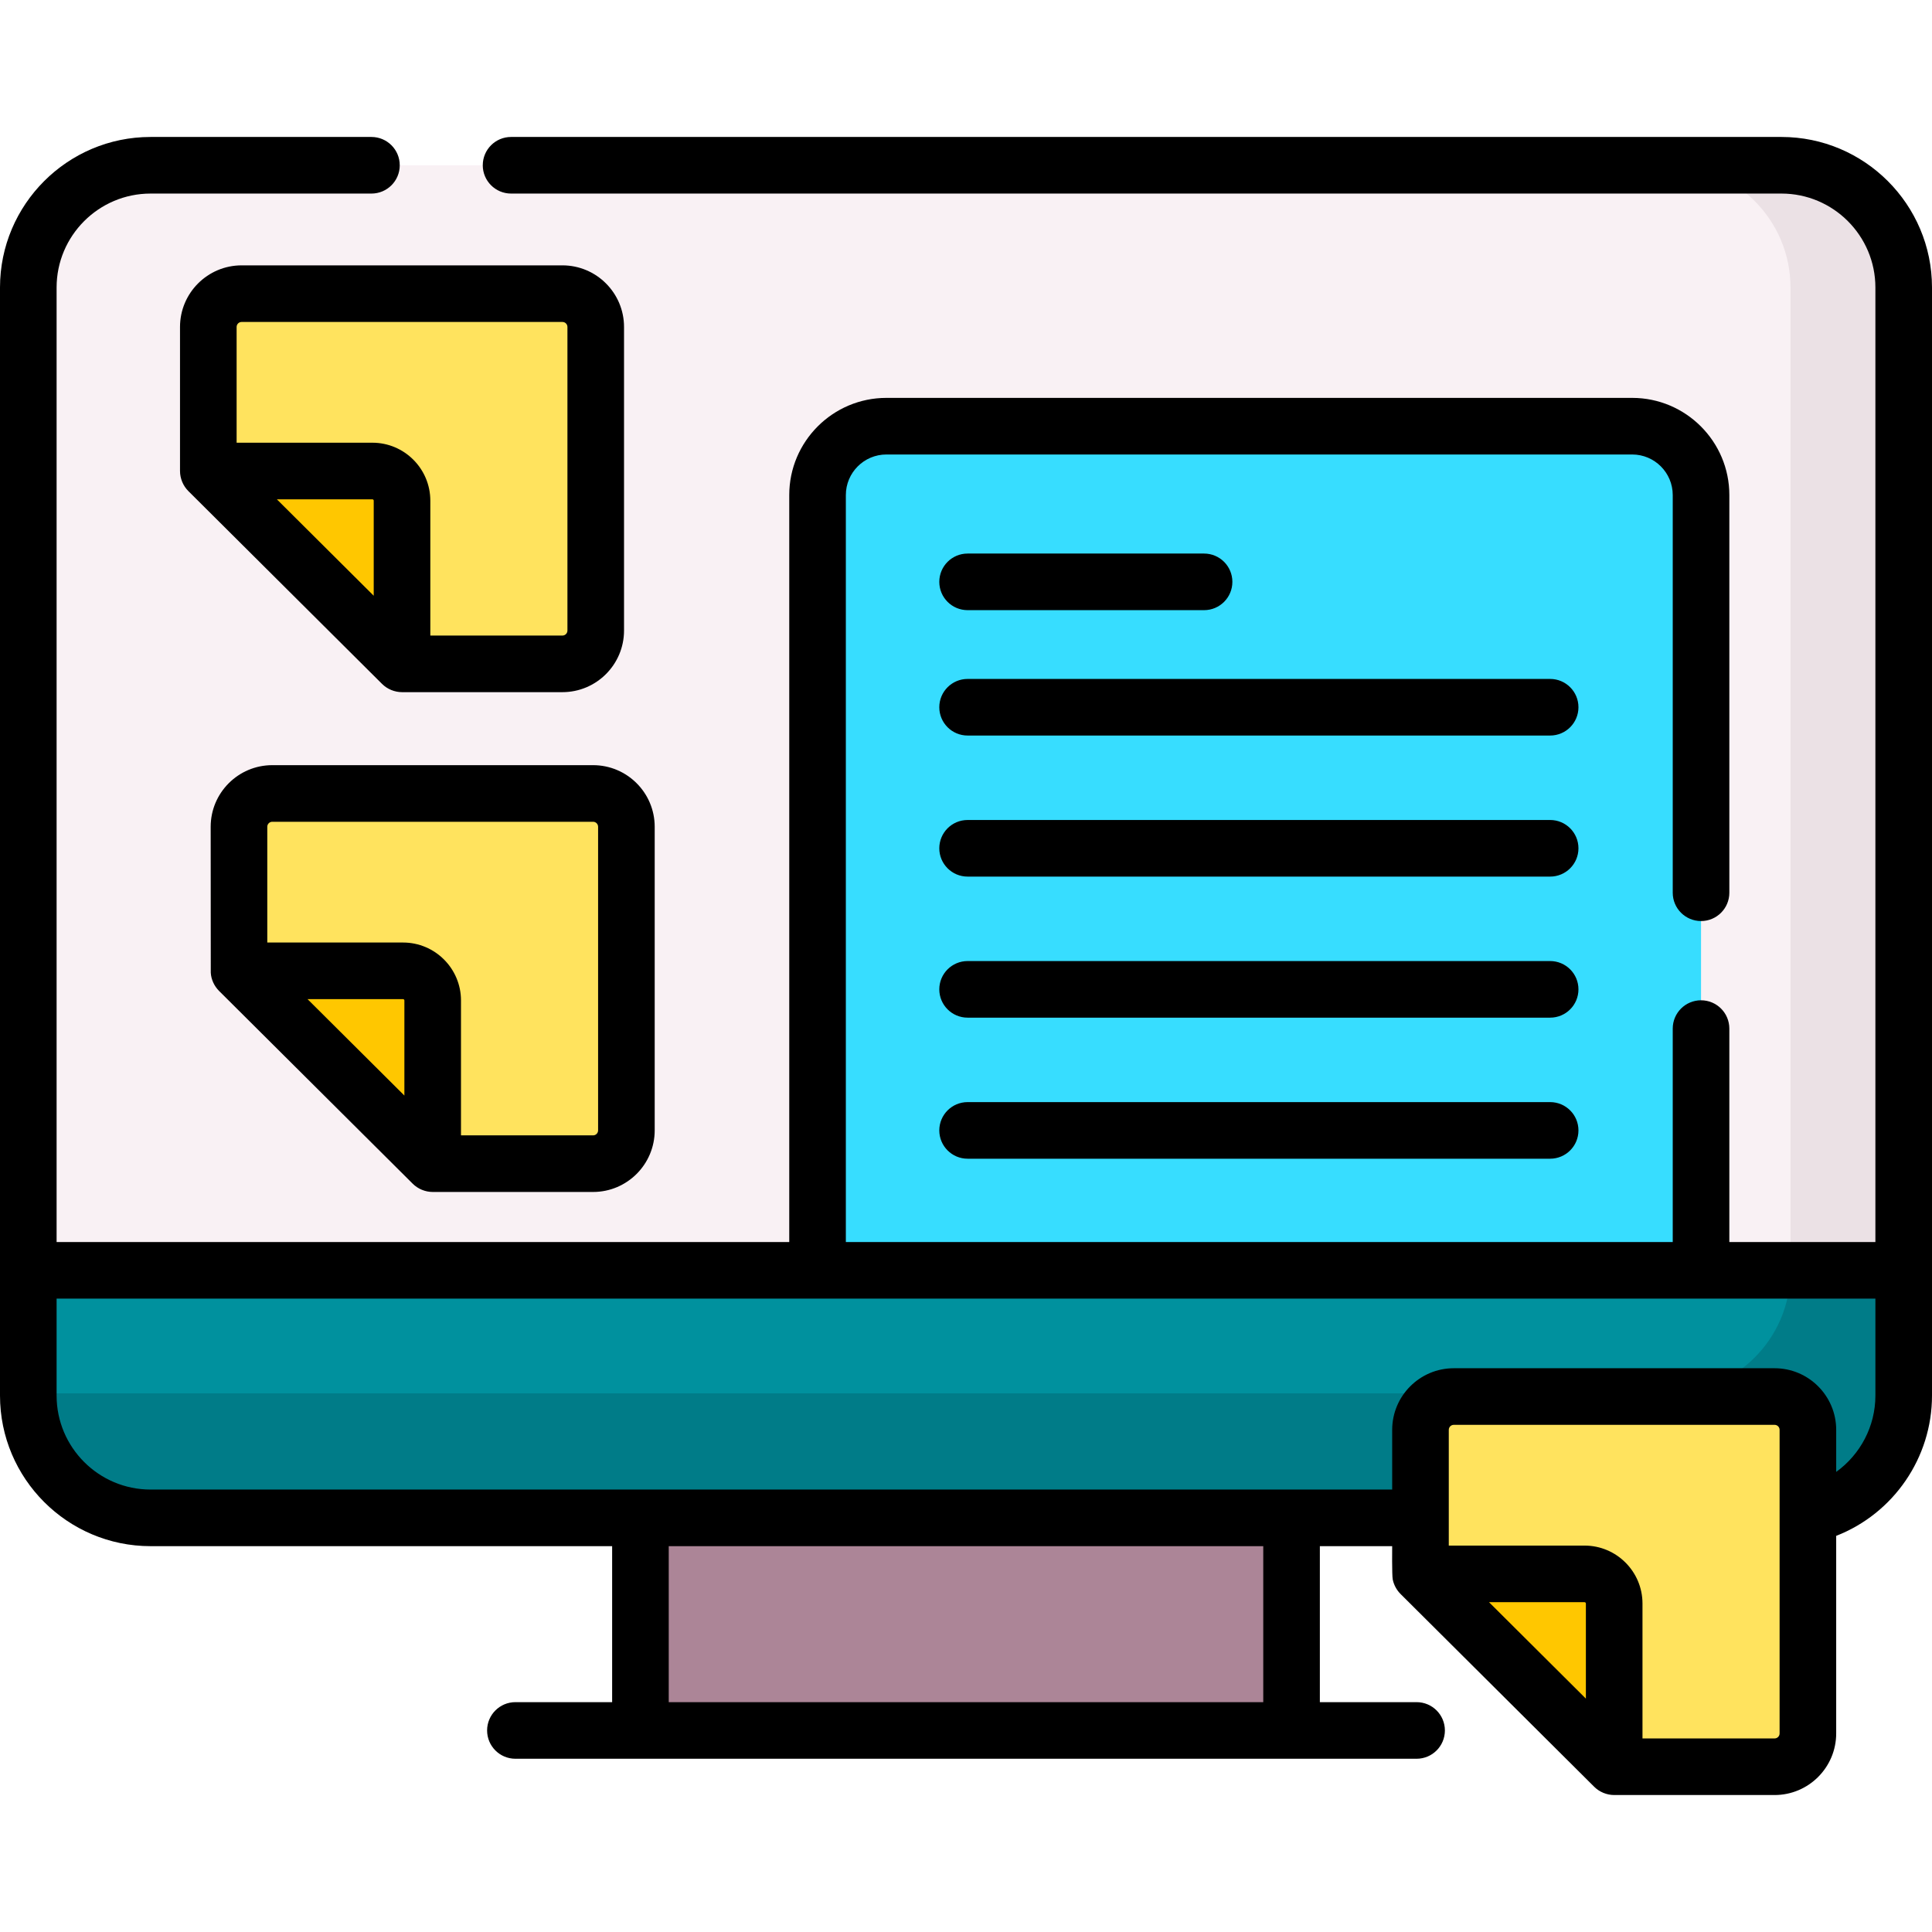
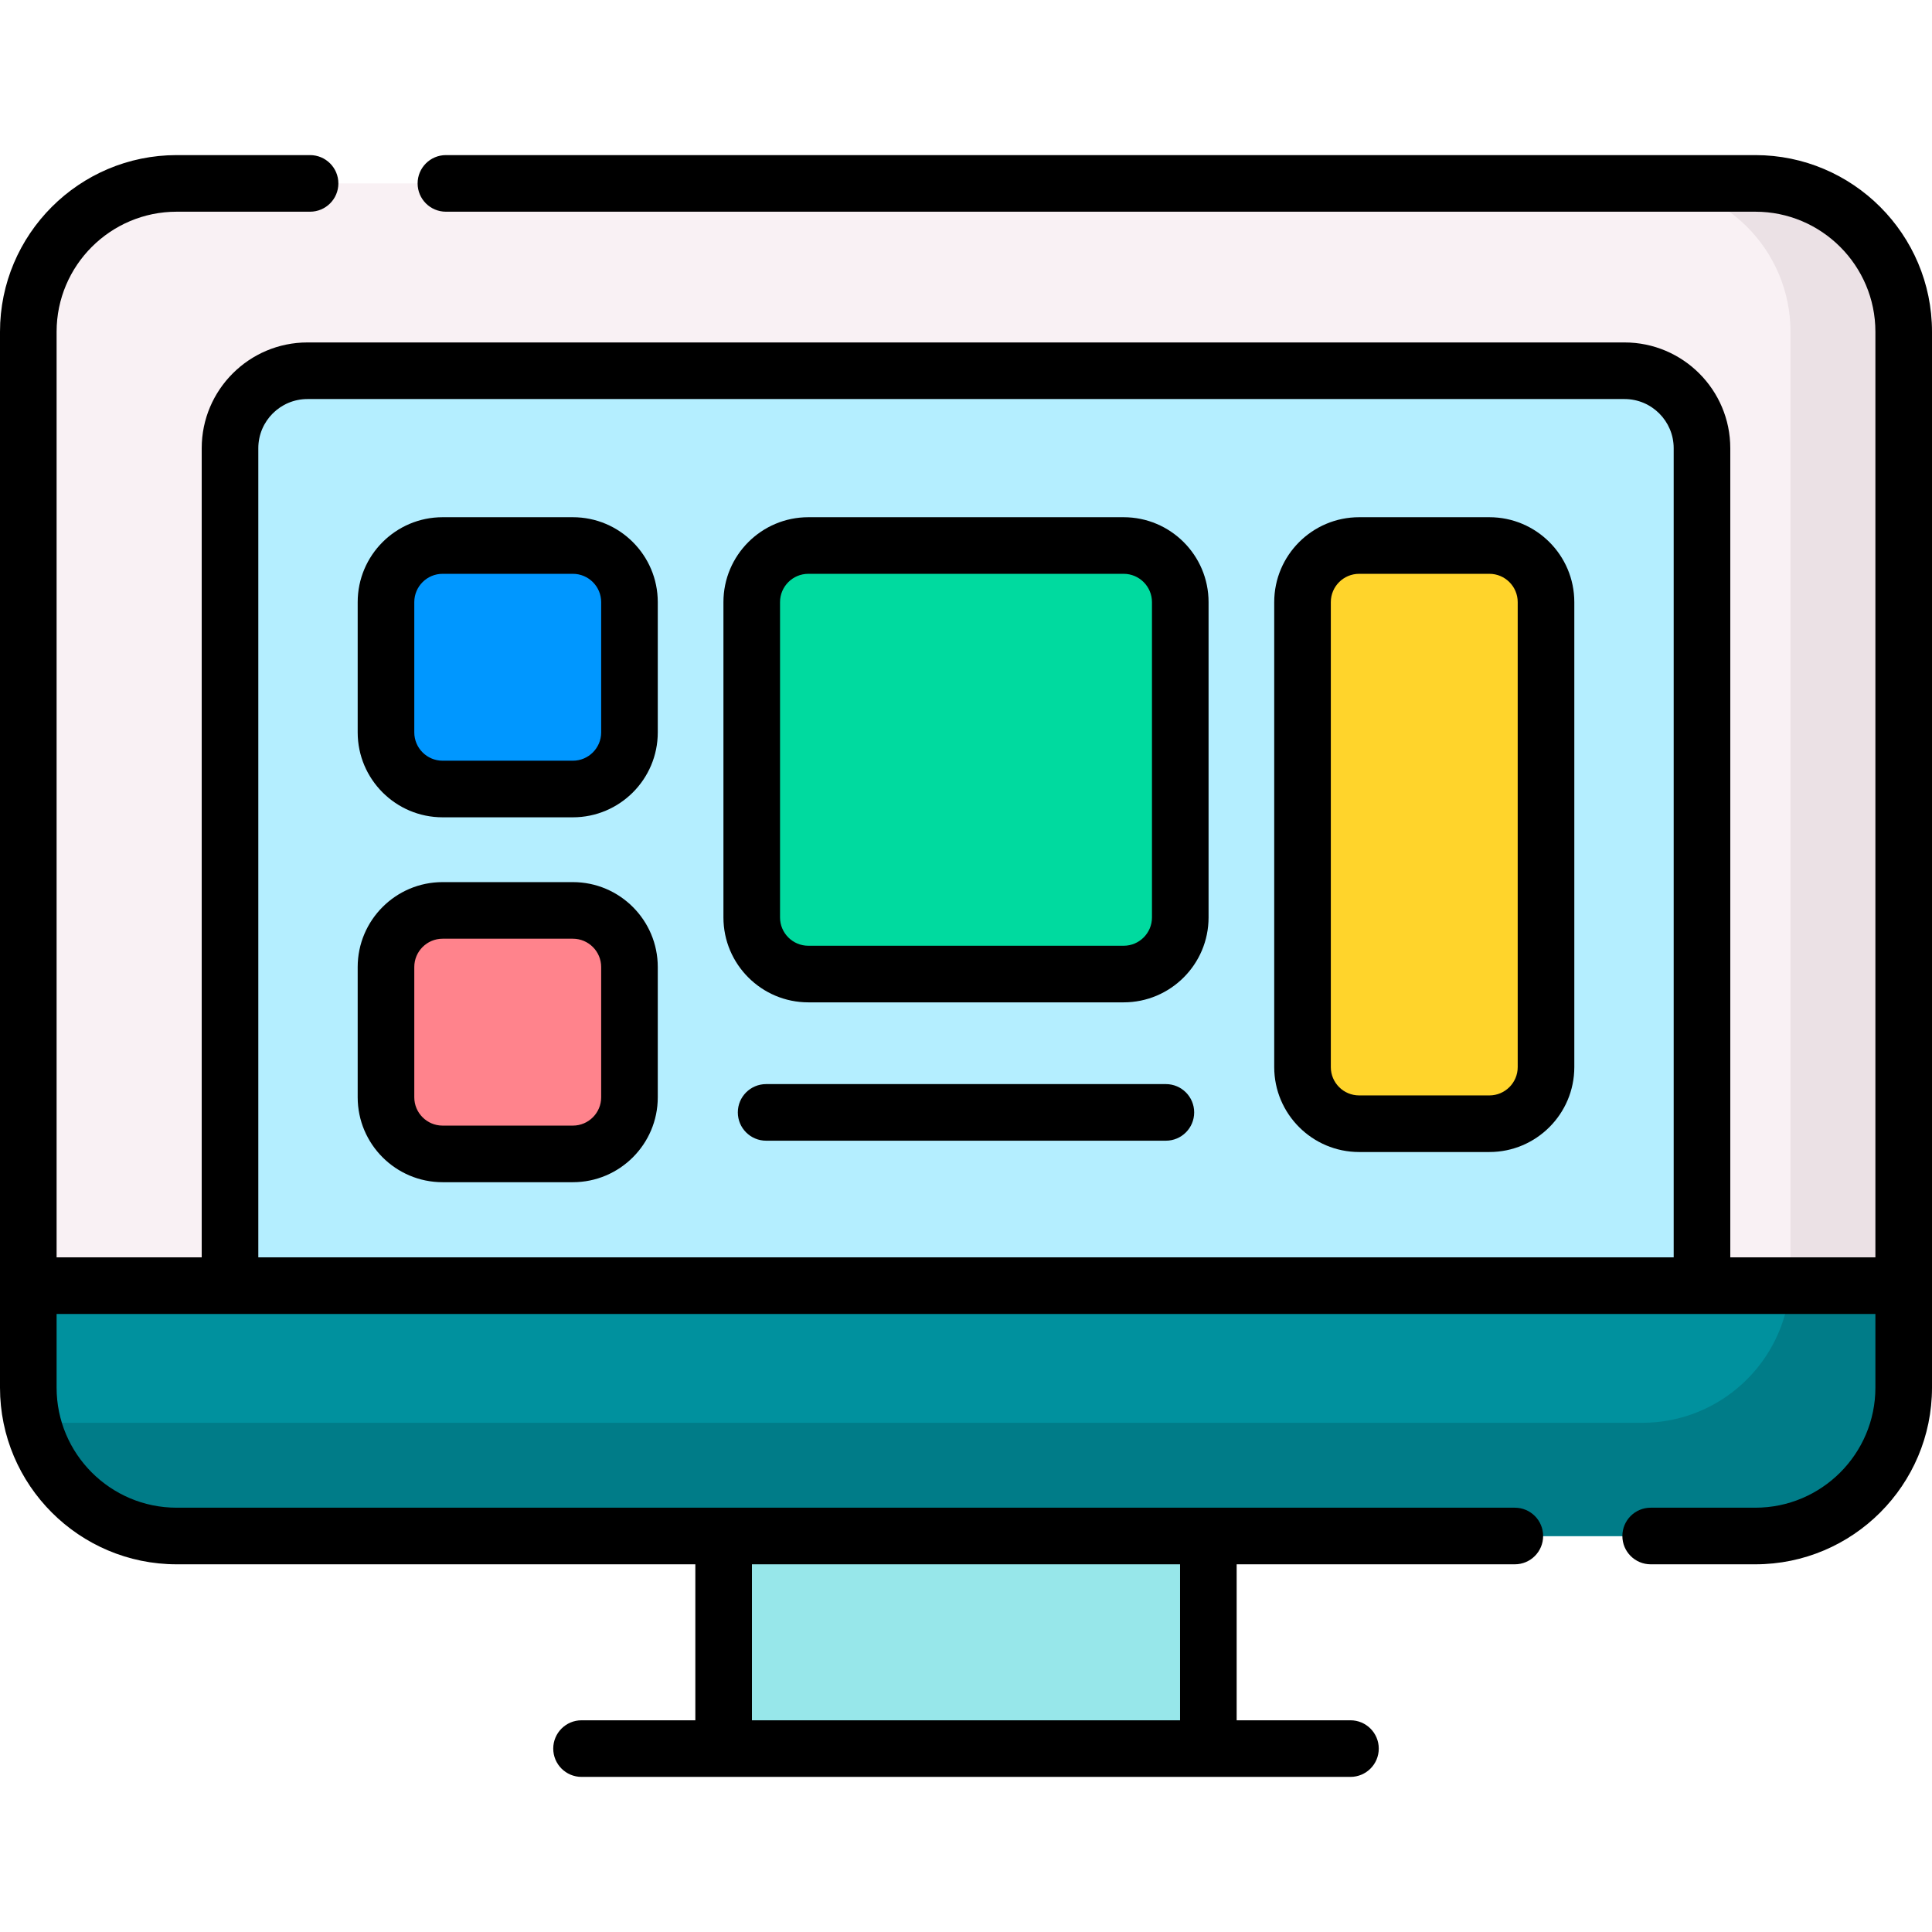
<svg xmlns="http://www.w3.org/2000/svg" id="Capa_1" enable-background="new 0 0 512 512" viewBox="0 0 512 512">
  <g>
    <g>
      <g>
-         <path d="m472.1 402.249h-432.201c-17.894 0-32.399-14.506-32.399-32.399v-293.654c0-17.894 14.506-32.399 32.399-32.399h432.201c17.894 0 32.399 14.506 32.399 32.399v293.654c.001 17.894-14.505 32.399-32.399 32.399z" fill="#f9f1f4" />
+         <g>
+           <path d="m465.186 407.057h-418.372c-21.713 0-39.314-17.601-39.314-39.314v-279.825c0-21.713 17.601-39.314 39.314-39.314h418.372c21.712 0 39.314 17.601 39.314 39.314v279.825c0 21.713-17.602 39.314-39.314 39.314z" fill="#f9f1f4" />
+         </g>
+         <g>
+           <path d="m465.186 48.604h-30c21.713 0 39.314 17.602 39.314 39.314v279.825c0 21.713-17.601 39.314-39.314 39.314h30c21.713 0 39.314-17.601 39.314-39.314v-279.825c0-21.712-17.602-39.314-39.314-39.314z" fill="#ebe1e5" />
+         </g>
      </g>
      <g>
-         <path d="m7.5 337.166v32.684c0 17.894 14.506 32.399 32.399 32.399h432.201c17.894 0 32.399-14.506 32.399-32.399v-32.684z" fill="#00919e" />
+         <path d="m451.044 340.713h-390.088v-221.938c0-11.335 9.189-20.524 20.524-20.524h349.039c11.335 0 20.524 9.189 20.524 20.524v221.938z" fill="#b4eeff" />
      </g>
      <g>
-         <path d="m472.1 43.796h-30c17.894 0 32.399 14.505 32.399 32.399v293.655c0 17.894-14.506 32.399-32.399 32.399h30c17.894 0 32.399-14.506 32.399-32.399v-293.654c.001-17.894-14.505-32.4-32.399-32.4z" fill="#ebe1e5" />
+         <path d="m7.5 340.713v27.031c0 21.713 17.602 39.314 39.314 39.314h418.372c21.713 0 39.314-17.601 39.314-39.314v-27.031z" fill="#00919e" />
      </g>
      <g>
-         <path d="m474.492 337.166c-.17 17.748-14.604 32.083-32.391 32.083h-432.202c-.808 0-1.606-.04-2.399-.098v.698c0 17.894 14.506 32.399 32.399 32.399h432.201c17.894 0 32.399-14.506 32.399-32.399v-32.684h-30.007z" fill="#007c88" />
+         <path d="m474.377 340.713c-1.519 20.324-18.478 36.345-39.191 36.345h-418.372c-2.886 0-5.695-.32-8.404-.91 3.85 17.673 19.577 30.91 38.404 30.91h418.372c21.713 0 39.314-17.601 39.314-39.314v-27.031z" fill="#007c88" />
      </g>
      <g>
-         <path d="m169.723 402.249h172.553v56.338h-172.553z" fill="#f9f1f4" />
+         <path d="m191.772 407.057h128.457v56.338h-128.457z" fill="#97e7ea" />
      </g>
      <g>
-         <path d="m169.723 402.249h172.553v56.338h-172.553z" fill="#ac8597" />
+         <path d="m151.817 209.095h-34.527c-8.284 0-15-6.716-15-15v-34.527c0-8.284 6.716-15 15-15h34.527c8.284 0 15 6.716 15 15v34.527c0 8.284-6.716 15-15 15z" fill="#0097ff" />
      </g>
      <g>
-         <path d="m470.286 468.203h-42.51l-51.335-51.106v-38.175c0-4.874 3.951-8.825 8.825-8.825h85.019c4.874 0 8.825 3.951 8.825 8.825v80.456c.001 4.874-3.95 8.825-8.824 8.825z" fill="#ffe35e" />
+         <path d="m151.817 305.797h-34.527c-8.284 0-15-6.716-15-15v-34.527c0-8.284 6.716-15 15-15h34.527c8.284 0 15 6.716 15 15v34.527c0 8.284-6.716 15-15 15z" fill="#ff838c" />
      </g>
      <g>
-         <path d="m427.776 468.203v-43.252c0-4.338-3.516-7.854-7.854-7.854h-43.48z" fill="#ffc700" />
+         <path d="m394.71 297.797h-34.527c-8.284 0-15-6.716-15-15v-123.229c0-8.284 6.716-15 15-15h34.527c8.284 0 15 6.716 15 15v123.228c0 8.285-6.716 15.001-15 15.001z" fill="#ffd42b" />
      </g>
      <g>
-         <path d="m157.176 308.384h-42.51l-51.335-51.106v-38.175c0-4.874 3.951-8.825 8.825-8.825h85.019c4.874 0 8.825 3.951 8.825 8.825v80.456c.001 4.874-3.95 8.825-8.824 8.825z" fill="#ffe35e" />
-       </g>
-       <g>
-         <path d="m114.667 308.384v-43.252c0-4.338-3.516-7.854-7.854-7.854h-43.48z" fill="#ffc700" />
-       </g>
-       <g>
-         <path d="m149.05 175.929h-42.51l-51.335-51.106v-38.175c0-4.874 3.951-8.825 8.825-8.825h85.019c4.874 0 8.825 3.951 8.825 8.825v80.456c.001 4.874-3.95 8.825-8.824 8.825z" fill="#ffe35e" />
-       </g>
-       <g>
-         <path d="m106.541 175.929v-43.252c0-4.338-3.516-7.854-7.854-7.854h-43.48z" fill="#ffc700" />
-       </g>
-       <g>
-         <path d="m450.792 336.65h-234.134v-205.458c0-10.078 8.17-18.248 18.248-18.248h197.638c10.078 0 18.248 8.17 18.248 18.248z" fill="#37ddff" />
+         <path d="m297.783 258.134h-83.566c-8.284 0-15-6.716-15-15v-83.566c0-8.284 6.716-15 15-15h83.566c8.284 0 15 6.716 15 15v83.566c0 8.284-6.716 15-15 15z" fill="#00da9f" />
      </g>
    </g>
    <g>
-       <path d="m472.1 36.296h-336.662c-4.143 0-7.5 3.358-7.5 7.5s3.357 7.5 7.5 7.5h336.662c13.729 0 24.899 11.17 24.899 24.899v252.955h-38.707v-56.563c0-4.142-3.357-7.5-7.5-7.5s-7.5 3.358-7.5 7.5v56.563h-219.133v-197.958c0-5.926 4.821-10.748 10.748-10.748h197.638c5.927 0 10.748 4.821 10.748 10.748v105.395c0 4.142 3.357 7.5 7.5 7.5s7.5-3.358 7.5-7.5v-105.395c0-14.197-11.551-25.748-25.748-25.748h-197.638c-14.197 0-25.748 11.55-25.748 25.748v197.958h-194.159v-252.954c0-13.729 11.17-24.899 24.899-24.899h58.539c4.143 0 7.5-3.358 7.5-7.5s-3.357-7.5-7.5-7.5h-58.539c-22-.001-39.899 17.898-39.899 39.899v293.654c0 22 17.899 39.899 39.899 39.899h122.324v41.338h-25.636c-4.143 0-7.5 3.358-7.5 7.5s3.357 7.5 7.5 7.5h238.825c4.143 0 7.5-3.358 7.5-7.5s-3.357-7.5-7.5-7.5h-25.636v-41.338h19.165s-.082 7.713.147 8.823c.298 1.448 1.019 2.79 2.061 3.839l51.334 51.106c1.392 1.387 3.329 2.181 5.292 2.185h42.51c9.002 0 16.325-7.323 16.325-16.325v-52.357c15.235-5.948 25.39-20.731 25.39-37.17v-293.654c0-22.001-17.899-39.9-39.9-39.9zm-137.323 414.792h-157.554v-41.338h157.554zm59.829-26.491h25.316c.195 0 .354.159.354.354v25.202zm77.005 34.781c0 .731-.595 1.325-1.325 1.325h-35.01v-35.752c0-8.466-6.888-15.354-15.354-15.354h-35.98v-30.675c0-.73.594-1.325 1.324-1.325h85.02c.73 0 1.325.594 1.325 1.325zm15-69.31v-11.146c0-9.001-7.323-16.325-16.325-16.325h-85.02c-9.001 0-16.324 7.323-16.324 16.325v15.827h-329.043c-13.729 0-24.899-11.17-24.899-24.899v-25.7h482v25.7c0 8.139-3.997 15.615-10.389 20.218z" />
-       <path d="m55.858 257.793c.106 1.8.918 3.522 2.183 4.799l51.335 51.106c1.391 1.387 3.329 2.181 5.291 2.185h42.51c9.002 0 16.325-7.323 16.325-16.325v-80.457c0-9.001-7.323-16.325-16.325-16.325h-85.02c-9.001 0-16.325 7.323-16.325 16.325 0 .001.017 38.52.026 38.692zm51.309 32.541-24.383-24.274-1.288-1.282h25.316c.195 0 .354.159.354.354v25.202zm-35.01-72.556h85.02c.73 0 1.325.594 1.325 1.325v80.457c0 .73-.595 1.325-1.325 1.325h-35.01v-35.752c0-8.466-6.888-15.354-15.354-15.354h-35.98v-30.675c-.001-.732.593-1.326 1.324-1.326z" />
-       <path d="m149.05 70.323h-85.02c-9.001 0-16.325 7.323-16.325 16.325v38.175c.005 1.978.809 3.916 2.208 5.315l51.335 51.106c1.391 1.387 3.329 2.181 5.291 2.185h42.51c9.002 0 16.325-7.323 16.325-16.325v-80.456c.001-9.002-7.322-16.325-16.324-16.325zm-50.009 87.556-24.383-24.274-1.288-1.282h25.316c.195 0 .354.159.354.354v25.202zm51.334 9.225c0 .73-.595 1.325-1.325 1.325h-35.01v-35.752c0-8.466-6.888-15.354-15.354-15.354h-35.98v-30.675c0-.73.594-1.325 1.325-1.325h85.02c.73 0 1.325.594 1.325 1.325v80.456z" />
-       <path d="m256.423 161.698h62.669c4.143 0 7.5-3.358 7.5-7.5s-3.357-7.5-7.5-7.5h-62.669c-4.143 0-7.5 3.358-7.5 7.5s3.358 7.5 7.5 7.5z" />
-       <path d="m410.806 179.926h-154.383c-4.143 0-7.5 3.358-7.5 7.5s3.357 7.5 7.5 7.5h154.383c4.143 0 7.5-3.358 7.5-7.5s-3.357-7.5-7.5-7.5z" />
-       <path d="m410.806 217.307h-154.383c-4.143 0-7.5 3.358-7.5 7.5s3.357 7.5 7.5 7.5h154.383c4.143 0 7.5-3.358 7.5-7.5s-3.357-7.5-7.5-7.5z" />
-       <path d="m410.806 254.689h-154.383c-4.143 0-7.5 3.358-7.5 7.5s3.357 7.5 7.5 7.5h154.383c4.143 0 7.5-3.358 7.5-7.5s-3.357-7.5-7.5-7.5z" />
-       <path d="m410.806 292.07h-154.383c-4.143 0-7.5 3.358-7.5 7.5s3.357 7.5 7.5 7.5h154.383c4.143 0 7.5-3.358 7.5-7.5s-3.357-7.5-7.5-7.5z" />
+       <path d="m151.817 233.77h-34.527c-12.407 0-22.5 10.094-22.5 22.5v34.527c0 12.406 10.093 22.5 22.5 22.5h34.527c12.407 0 22.5-10.094 22.5-22.5v-34.527c0-12.407-10.093-22.5-22.5-22.5zm7.5 57.027c0 4.135-3.364 7.5-7.5 7.5h-34.527c-4.136 0-7.5-3.365-7.5-7.5v-34.527c0-4.135 3.364-7.5 7.5-7.5h34.527c4.136 0 7.5 3.365 7.5 7.5z" />
+       <path d="m394.709 137.068h-34.527c-12.407 0-22.5 10.094-22.5 22.5v123.229c0 12.406 10.093 22.5 22.5 22.5h34.527c12.407 0 22.5-10.094 22.5-22.5v-123.229c0-12.406-10.093-22.5-22.5-22.5zm7.5 145.729c0 4.135-3.364 7.5-7.5 7.5h-34.527c-4.136 0-7.5-3.365-7.5-7.5v-123.229c0-4.135 3.364-7.5 7.5-7.5h34.527c4.136 0 7.5 3.365 7.5 7.5z" />
+       <path d="m465.186 41.104h-347.014c-4.142 0-7.5 3.358-7.5 7.5s3.358 7.5 7.5 7.5h347.014c17.542 0 31.814 14.272 31.814 31.814v245.294h-38.457v-214.437c0-15.453-12.571-28.024-28.024-28.024h-349.039c-15.453 0-28.024 12.572-28.024 28.024v214.438h-38.456v-245.295c0-17.542 14.271-31.814 31.814-31.814h35.358c4.142 0 7.5-3.358 7.5-7.5s-3.358-7.5-7.5-7.5h-35.358c-25.814 0-46.814 21.001-46.814 46.814v279.825c0 25.813 21 46.814 46.814 46.814h137.458v41.338h-30.158c-4.142 0-7.5 3.358-7.5 7.5s3.358 7.5 7.5 7.5h203.773c4.142 0 7.5-3.358 7.5-7.5s-3.358-7.5-7.5-7.5h-30.159v-41.338h73.718c4.142 0 7.5-3.358 7.5-7.5s-3.358-7.5-7.5-7.5h-354.632c-17.543 0-31.814-14.271-31.814-31.814v-19.531h482v19.531c0 17.542-14.271 31.814-31.814 31.814h-27.74c-4.142 0-7.5 3.358-7.5 7.5s3.358 7.5 7.5 7.5h27.74c25.814 0 46.814-21 46.814-46.814v-279.825c0-25.813-21-46.814-46.814-46.814zm-152.458 414.792h-113.457v-41.338h113.457zm-244.272-337.121c0-7.182 5.842-13.024 13.024-13.024h349.04c7.182 0 13.024 5.843 13.024 13.024v214.438h-375.088z" />
+       <path d="m297.783 137.068h-83.566c-12.407 0-22.5 10.094-22.5 22.5v83.566c0 12.406 10.093 22.5 22.5 22.5h83.566c12.407 0 22.5-10.094 22.5-22.5v-83.566c0-12.406-10.094-22.5-22.5-22.5zm7.5 106.066c0 4.135-3.364 7.5-7.5 7.5h-83.566c-4.136 0-7.5-3.365-7.5-7.5v-83.566c0-4.135 3.364-7.5 7.5-7.5h83.566c4.136 0 7.5 3.365 7.5 7.5z" />
+       <path d="m308.969 287.297h-105.938c-4.142 0-7.5 3.358-7.5 7.5s3.358 7.5 7.5 7.5h105.938c4.142 0 7.5-3.358 7.5-7.5s-3.358-7.5-7.5-7.5z" />
+       <path d="m151.817 137.068h-34.527c-12.407 0-22.5 10.094-22.5 22.5v34.527c0 12.406 10.093 22.5 22.5 22.5h34.527c12.407 0 22.5-10.094 22.5-22.5v-34.527c0-12.406-10.093-22.5-22.5-22.5zm7.5 57.027c0 4.135-3.364 7.5-7.5 7.5h-34.527c-4.136 0-7.5-3.365-7.5-7.5v-34.527c0-4.135 3.364-7.5 7.5-7.5h34.527c4.136 0 7.5 3.365 7.5 7.5z" />
    </g>
  </g>
  <g />
  <g />
  <g />
  <g />
  <g />
  <g />
  <g />
  <g />
  <g />
  <g />
  <g />
  <g />
  <g />
  <g />
  <g />
</svg>
